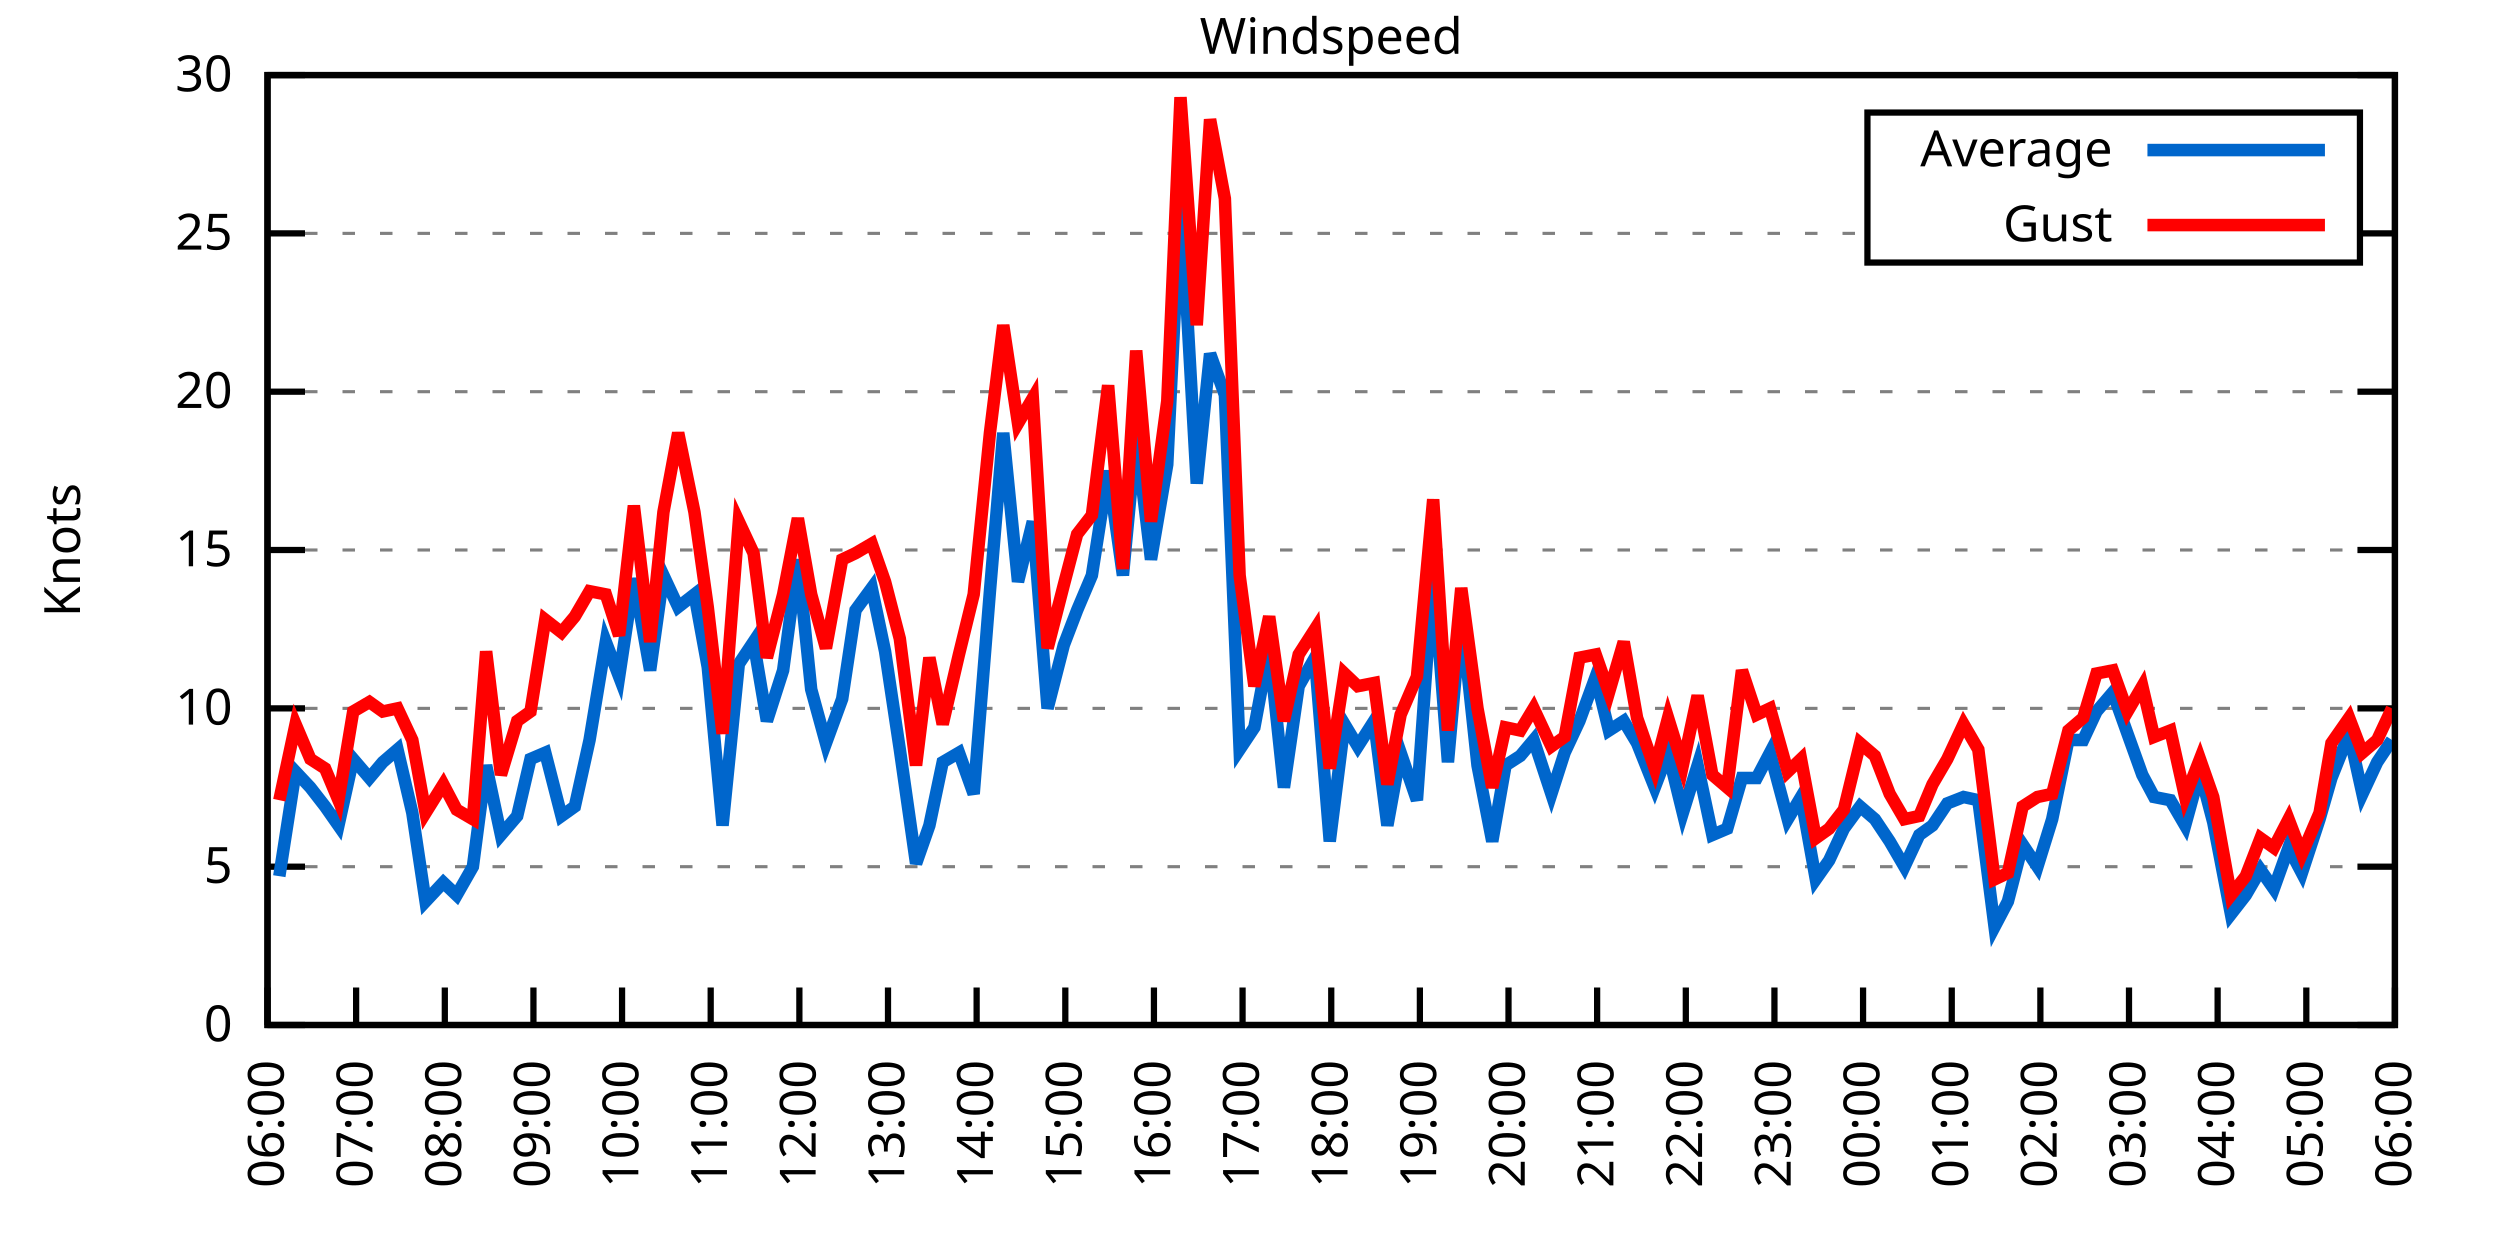
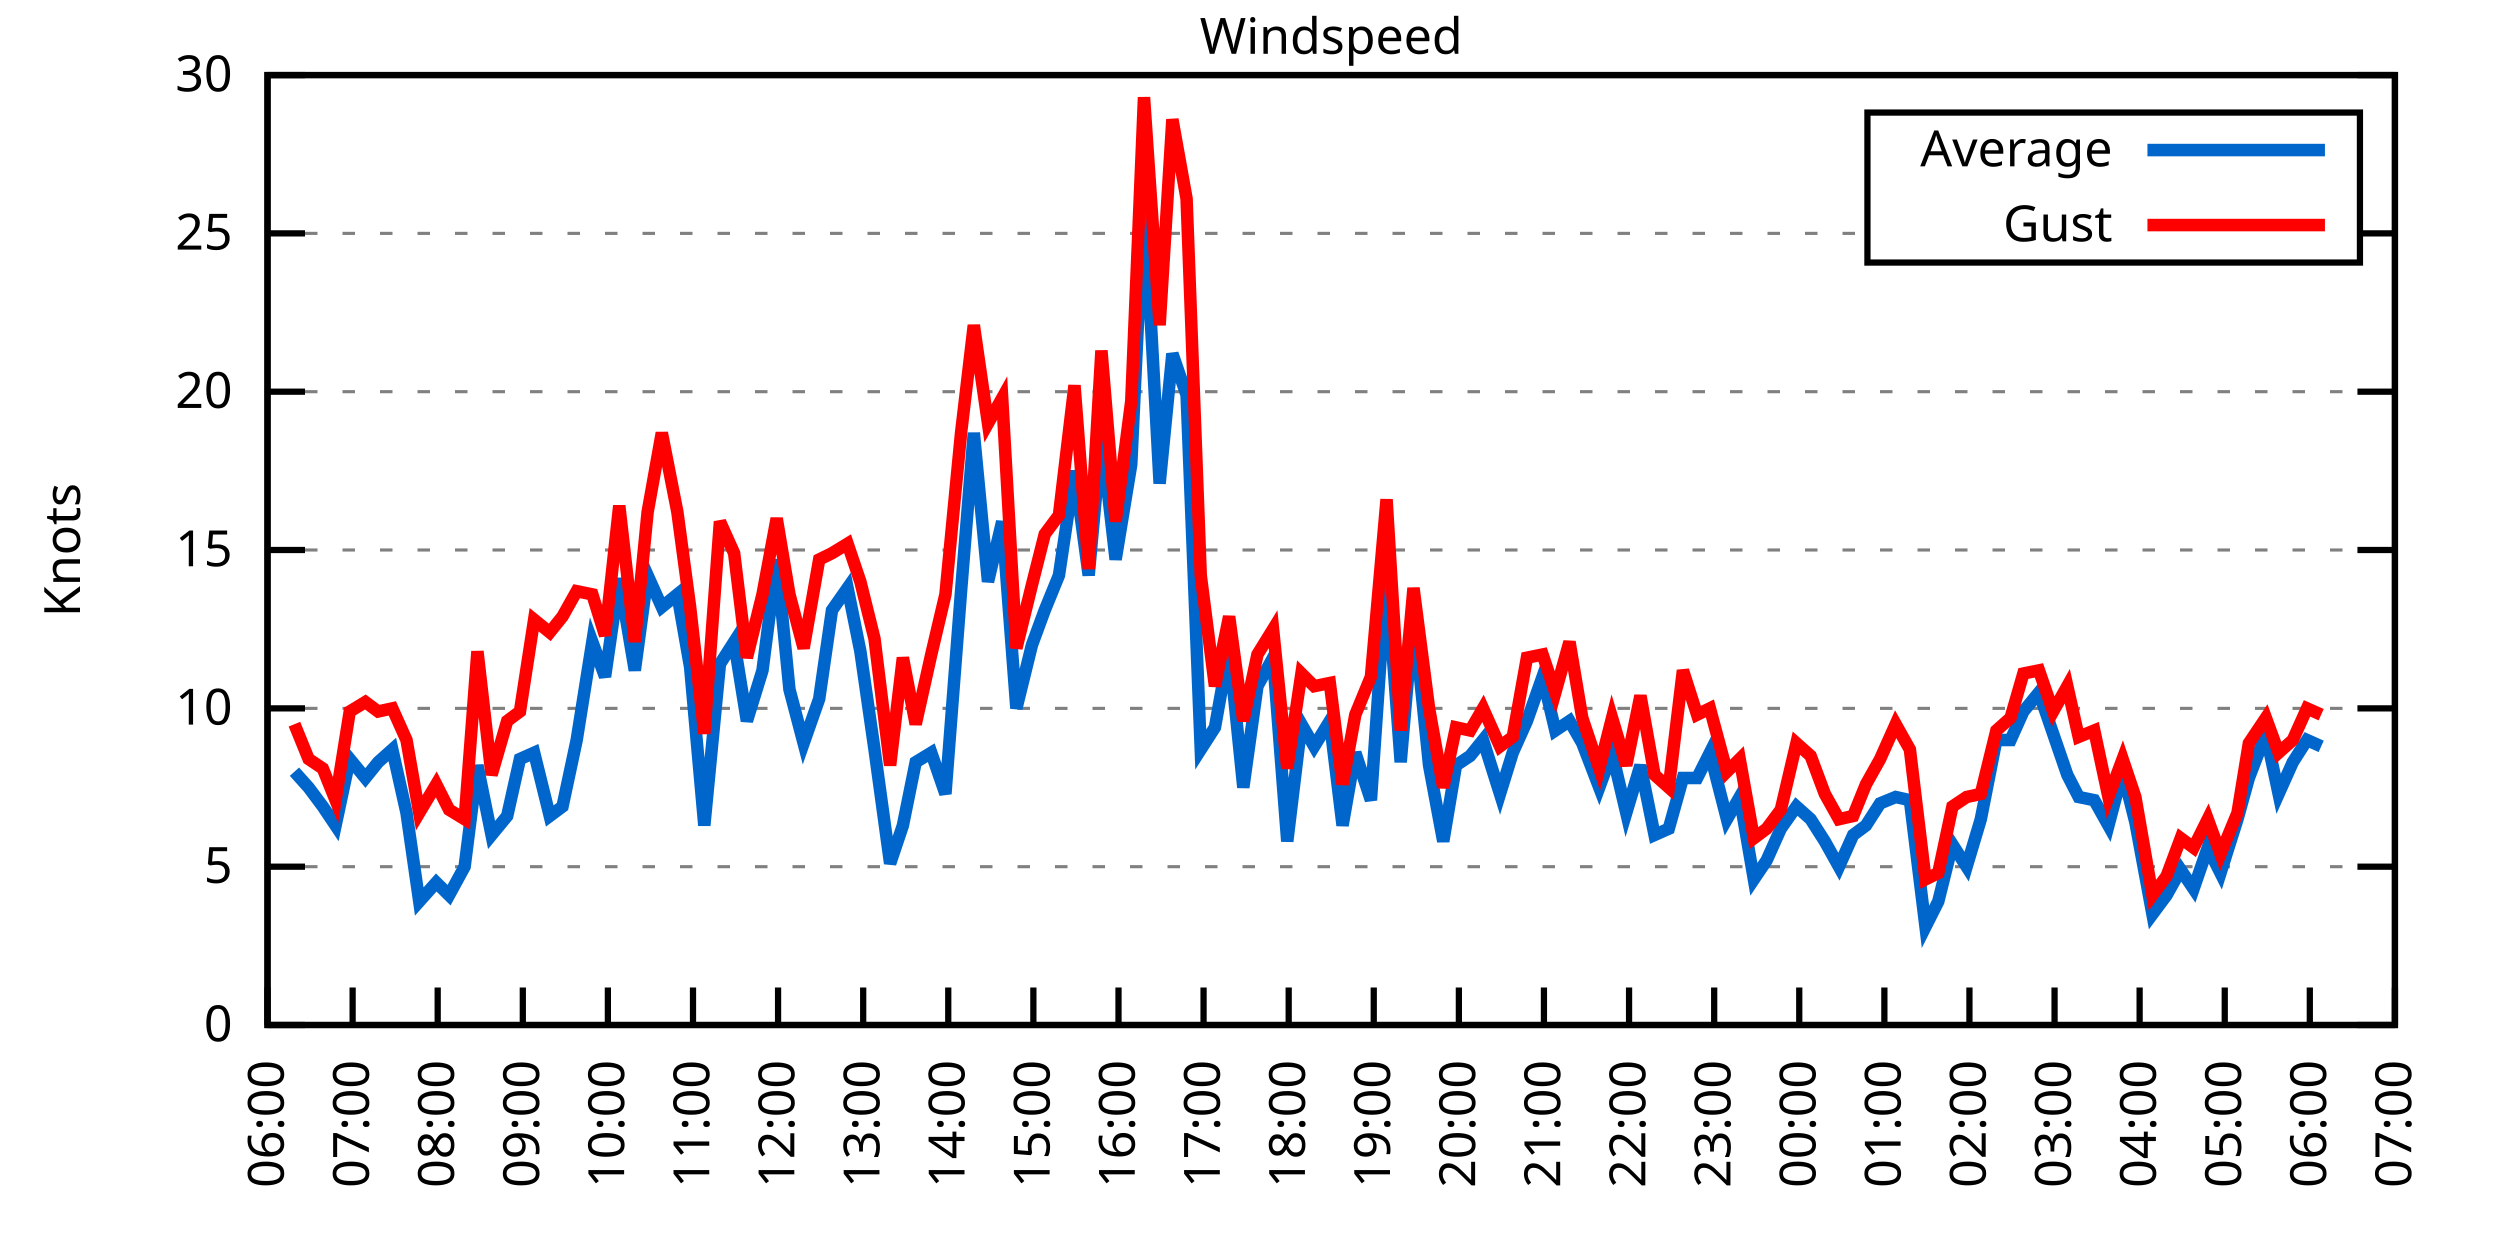
<svg xmlns="http://www.w3.org/2000/svg" xmlns:xlink="http://www.w3.org/1999/xlink" width="400" height="200" viewBox="0 0 400 200">
  <g id="gnuplot_canvas">
    <rect x="0" y="0" width="400" height="200" fill="none" />
    <defs>
      <circle id="gpDot" r="0.5" stroke-width="0.5" stroke="currentColor" />
      <path id="gpPt0" stroke-width="0.333" stroke="currentColor" d="M-1,0 h2 M0,-1 v2" />
      <path id="gpPt1" stroke-width="0.333" stroke="currentColor" d="M-1,-1 L1,1 M1,-1 L-1,1" />
      <path id="gpPt2" stroke-width="0.333" stroke="currentColor" d="M-1,0 L1,0 M0,-1 L0,1 M-1,-1 L1,1 M-1,1 L1,-1" />
      <rect id="gpPt3" stroke-width="0.333" stroke="currentColor" x="-1" y="-1" width="2" height="2" />
      <rect id="gpPt4" stroke-width="0.333" stroke="currentColor" fill="currentColor" x="-1" y="-1" width="2" height="2" />
      <circle id="gpPt5" stroke-width="0.333" stroke="currentColor" cx="0" cy="0" r="1" />
      <use xlink:href="#gpPt5" id="gpPt6" fill="currentColor" stroke="none" />
      <path id="gpPt7" stroke-width="0.333" stroke="currentColor" d="M0,-1.33 L-1.33,0.67 L1.33,0.67 z" />
      <use xlink:href="#gpPt7" id="gpPt8" fill="currentColor" stroke="none" />
      <use xlink:href="#gpPt7" id="gpPt9" stroke="currentColor" transform="rotate(180)" />
      <use xlink:href="#gpPt9" id="gpPt10" fill="currentColor" stroke="none" />
      <use xlink:href="#gpPt3" id="gpPt11" stroke="currentColor" transform="rotate(45)" />
      <use xlink:href="#gpPt11" id="gpPt12" fill="currentColor" stroke="none" />
      <path id="gpPt13" stroke-width="0.333" stroke="currentColor" d="M0,1.330 L1.265,0.411 L0.782,-1.067 L-0.782,-1.076 L-1.265,0.411 z" />
      <use xlink:href="#gpPt13" id="gpPt14" fill="currentColor" stroke="none" />
      <filter id="textbox" filterUnits="objectBoundingBox" x="0" y="0" height="1" width="1">
        <feFlood flood-color="white" flood-opacity="1" result="bgnd" />
        <feComposite in="SourceGraphic" in2="bgnd" operator="atop" />
      </filter>
      <filter id="greybox" filterUnits="objectBoundingBox" x="0" y="0" height="1" width="1">
        <feFlood flood-color="lightgrey" flood-opacity="1" result="grey" />
        <feComposite in="SourceGraphic" in2="grey" operator="atop" />
      </filter>
    </defs>
    <g fill="none" color="white" stroke="currentColor" stroke-width="1.00" stroke-linecap="butt" stroke-linejoin="miter">
</g>
    <g fill="none" color="black" stroke="currentColor" stroke-width="1.00" stroke-linecap="butt" stroke-linejoin="miter">
      <g stroke="none" shape-rendering="crispEdges">
        <polygon fill="rgb(255, 255, 255)" points="42.80,164.00 383.18,164.00 383.18,12.02 42.80,12.02 " />
      </g>
    </g>
    <g fill="none" color="black" stroke="currentColor" stroke-width="1.00" stroke-linecap="butt" stroke-linejoin="miter">
</g>
    <g fill="none" color="black" stroke="black" stroke-width="0.50" stroke-linecap="butt" stroke-linejoin="miter">
</g>
    <g fill="none" color="gray" stroke="currentColor" stroke-width="0.50" stroke-linecap="butt" stroke-linejoin="miter">
      <path stroke="gray" stroke-dasharray="2,4" class="gridline" d="M42.80,164.00 L383.19,164.00  " />
    </g>
    <g fill="none" color="gray" stroke="gray" stroke-width="1.00" stroke-linecap="butt" stroke-linejoin="miter">
</g>
    <g fill="none" color="black" stroke="currentColor" stroke-width="1.00" stroke-linecap="butt" stroke-linejoin="miter">
      <path stroke="black" d="M42.80,164.00 L48.80,164.00 M383.19,164.00 L377.19,164.00  " />
      <g transform="translate(37.20,166.60)" stroke="none" fill="black" font-family="Sans" font-size="8.00" text-anchor="end">
        <text>
          <tspan font-family="Sans"> 0</tspan>
        </text>
      </g>
    </g>
    <g fill="none" color="black" stroke="currentColor" stroke-width="1.00" stroke-linecap="butt" stroke-linejoin="miter">
</g>
    <g fill="none" color="black" stroke="black" stroke-width="0.50" stroke-linecap="butt" stroke-linejoin="miter">
</g>
    <g fill="none" color="gray" stroke="currentColor" stroke-width="0.50" stroke-linecap="butt" stroke-linejoin="miter">
      <path stroke="gray" stroke-dasharray="2,4" class="gridline" d="M42.80,138.67 L383.19,138.67  " />
    </g>
    <g fill="none" color="gray" stroke="gray" stroke-width="1.00" stroke-linecap="butt" stroke-linejoin="miter">
</g>
    <g fill="none" color="black" stroke="currentColor" stroke-width="1.00" stroke-linecap="butt" stroke-linejoin="miter">
      <path stroke="black" d="M42.80,138.67 L48.80,138.67 M383.19,138.67 L377.19,138.67  " />
      <g transform="translate(37.20,141.27)" stroke="none" fill="black" font-family="Sans" font-size="8.00" text-anchor="end">
        <text>
          <tspan font-family="Sans"> 5</tspan>
        </text>
      </g>
    </g>
    <g fill="none" color="black" stroke="currentColor" stroke-width="1.00" stroke-linecap="butt" stroke-linejoin="miter">
</g>
    <g fill="none" color="black" stroke="black" stroke-width="0.50" stroke-linecap="butt" stroke-linejoin="miter">
</g>
    <g fill="none" color="gray" stroke="currentColor" stroke-width="0.50" stroke-linecap="butt" stroke-linejoin="miter">
      <path stroke="gray" stroke-dasharray="2,4" class="gridline" d="M42.80,113.34 L383.19,113.34  " />
    </g>
    <g fill="none" color="gray" stroke="gray" stroke-width="1.00" stroke-linecap="butt" stroke-linejoin="miter">
</g>
    <g fill="none" color="black" stroke="currentColor" stroke-width="1.00" stroke-linecap="butt" stroke-linejoin="miter">
      <path stroke="black" d="M42.80,113.34 L48.80,113.34 M383.19,113.34 L377.19,113.34  " />
      <g transform="translate(37.20,115.94)" stroke="none" fill="black" font-family="Sans" font-size="8.00" text-anchor="end">
        <text>
          <tspan font-family="Sans"> 10</tspan>
        </text>
      </g>
    </g>
    <g fill="none" color="black" stroke="currentColor" stroke-width="1.00" stroke-linecap="butt" stroke-linejoin="miter">
</g>
    <g fill="none" color="black" stroke="black" stroke-width="0.50" stroke-linecap="butt" stroke-linejoin="miter">
</g>
    <g fill="none" color="gray" stroke="currentColor" stroke-width="0.50" stroke-linecap="butt" stroke-linejoin="miter">
      <path stroke="gray" stroke-dasharray="2,4" class="gridline" d="M42.80,88.00 L383.19,88.00  " />
    </g>
    <g fill="none" color="gray" stroke="gray" stroke-width="1.00" stroke-linecap="butt" stroke-linejoin="miter">
</g>
    <g fill="none" color="black" stroke="currentColor" stroke-width="1.00" stroke-linecap="butt" stroke-linejoin="miter">
      <path stroke="black" d="M42.80,88.00 L48.80,88.00 M383.19,88.00 L377.19,88.00  " />
      <g transform="translate(37.20,90.60)" stroke="none" fill="black" font-family="Sans" font-size="8.00" text-anchor="end">
        <text>
          <tspan font-family="Sans"> 15</tspan>
        </text>
      </g>
    </g>
    <g fill="none" color="black" stroke="currentColor" stroke-width="1.00" stroke-linecap="butt" stroke-linejoin="miter">
</g>
    <g fill="none" color="black" stroke="black" stroke-width="0.50" stroke-linecap="butt" stroke-linejoin="miter">
</g>
    <g fill="none" color="gray" stroke="currentColor" stroke-width="0.50" stroke-linecap="butt" stroke-linejoin="miter">
      <path stroke="gray" stroke-dasharray="2,4" class="gridline" d="M42.80,62.67 L383.19,62.67  " />
    </g>
    <g fill="none" color="gray" stroke="gray" stroke-width="1.00" stroke-linecap="butt" stroke-linejoin="miter">
</g>
    <g fill="none" color="black" stroke="currentColor" stroke-width="1.00" stroke-linecap="butt" stroke-linejoin="miter">
      <path stroke="black" d="M42.80,62.67 L48.80,62.67 M383.19,62.67 L377.19,62.67  " />
      <g transform="translate(37.20,65.27)" stroke="none" fill="black" font-family="Sans" font-size="8.00" text-anchor="end">
        <text>
          <tspan font-family="Sans"> 20</tspan>
        </text>
      </g>
    </g>
    <g fill="none" color="black" stroke="currentColor" stroke-width="1.00" stroke-linecap="butt" stroke-linejoin="miter">
</g>
    <g fill="none" color="black" stroke="black" stroke-width="0.50" stroke-linecap="butt" stroke-linejoin="miter">
</g>
    <g fill="none" color="gray" stroke="currentColor" stroke-width="0.50" stroke-linecap="butt" stroke-linejoin="miter">
      <path stroke="gray" stroke-dasharray="2,4" class="gridline" d="M42.80,37.34 L298.79,37.34 M377.59,37.34 L383.19,37.34  " />
    </g>
    <g fill="none" color="gray" stroke="gray" stroke-width="1.00" stroke-linecap="butt" stroke-linejoin="miter">
</g>
    <g fill="none" color="black" stroke="currentColor" stroke-width="1.00" stroke-linecap="butt" stroke-linejoin="miter">
      <path stroke="black" d="M42.80,37.34 L48.80,37.34 M383.19,37.34 L377.19,37.34  " />
      <g transform="translate(37.20,39.94)" stroke="none" fill="black" font-family="Sans" font-size="8.00" text-anchor="end">
        <text>
          <tspan font-family="Sans"> 25</tspan>
        </text>
      </g>
    </g>
    <g fill="none" color="black" stroke="currentColor" stroke-width="1.00" stroke-linecap="butt" stroke-linejoin="miter">
</g>
    <g fill="none" color="black" stroke="black" stroke-width="0.50" stroke-linecap="butt" stroke-linejoin="miter">
</g>
    <g fill="none" color="gray" stroke="currentColor" stroke-width="0.50" stroke-linecap="butt" stroke-linejoin="miter">
      <path stroke="gray" stroke-dasharray="2,4" class="gridline" d="M42.80,12.01 L383.19,12.01  " />
    </g>
    <g fill="none" color="gray" stroke="gray" stroke-width="1.00" stroke-linecap="butt" stroke-linejoin="miter">
</g>
    <g fill="none" color="black" stroke="currentColor" stroke-width="1.00" stroke-linecap="butt" stroke-linejoin="miter">
      <path stroke="black" d="M42.80,12.01 L48.80,12.01 M383.19,12.01 L377.19,12.01  " />
      <g transform="translate(37.20,14.61)" stroke="none" fill="black" font-family="Sans" font-size="8.00" text-anchor="end">
        <text>
          <tspan font-family="Sans"> 30</tspan>
        </text>
      </g>
    </g>
    <g fill="none" color="black" stroke="currentColor" stroke-width="1.00" stroke-linecap="butt" stroke-linejoin="miter">
      <path stroke="black" d="M42.80,164.00 L42.80,158.00  " />
      <g transform="translate(45.40,169.60) rotate(270.00)" stroke="none" fill="black" font-family="Sans" font-size="8.00" text-anchor="end">
        <text>
          <tspan font-family="Sans">06:00</tspan>
        </text>
      </g>
    </g>
    <g fill="none" color="black" stroke="currentColor" stroke-width="1.00" stroke-linecap="butt" stroke-linejoin="miter">
-       <path stroke="black" d="M56.98,164.00 L56.98,158.00  " />
-       <g transform="translate(59.58,169.60) rotate(270.00)" stroke="none" fill="black" font-family="Sans" font-size="8.00" text-anchor="end">
+       <path stroke="black" d="M56.42,164.00 L56.42,158.00  " />
+       <g transform="translate(59.02,169.60) rotate(270.00)" stroke="none" fill="black" font-family="Sans" font-size="8.00" text-anchor="end">
        <text>
          <tspan font-family="Sans">07:00</tspan>
        </text>
      </g>
    </g>
    <g fill="none" color="black" stroke="currentColor" stroke-width="1.00" stroke-linecap="butt" stroke-linejoin="miter">
-       <path stroke="black" d="M71.17,164.00 L71.17,158.00  " />
-       <g transform="translate(73.77,169.60) rotate(270.00)" stroke="none" fill="black" font-family="Sans" font-size="8.00" text-anchor="end">
+       <path stroke="black" d="M70.03,164.00 L70.03,158.00  " />
+       <g transform="translate(72.63,169.60) rotate(270.00)" stroke="none" fill="black" font-family="Sans" font-size="8.00" text-anchor="end">
        <text>
          <tspan font-family="Sans">08:00</tspan>
        </text>
      </g>
    </g>
    <g fill="none" color="black" stroke="currentColor" stroke-width="1.00" stroke-linecap="butt" stroke-linejoin="miter">
-       <path stroke="black" d="M85.35,164.00 L85.35,158.00  " />
-       <g transform="translate(87.95,169.60) rotate(270.00)" stroke="none" fill="black" font-family="Sans" font-size="8.00" text-anchor="end">
+       <path stroke="black" d="M83.65,164.00 L83.65,158.00  " />
+       <g transform="translate(86.25,169.60) rotate(270.00)" stroke="none" fill="black" font-family="Sans" font-size="8.00" text-anchor="end">
        <text>
          <tspan font-family="Sans">09:00</tspan>
        </text>
      </g>
    </g>
    <g fill="none" color="black" stroke="currentColor" stroke-width="1.00" stroke-linecap="butt" stroke-linejoin="miter">
-       <path stroke="black" d="M99.53,164.00 L99.53,158.00  " />
-       <g transform="translate(102.13,169.60) rotate(270.00)" stroke="none" fill="black" font-family="Sans" font-size="8.00" text-anchor="end">
+       <path stroke="black" d="M97.26,164.00 L97.26,158.00  " />
+       <g transform="translate(99.86,169.60) rotate(270.00)" stroke="none" fill="black" font-family="Sans" font-size="8.00" text-anchor="end">
        <text>
          <tspan font-family="Sans">10:00</tspan>
        </text>
      </g>
    </g>
    <g fill="none" color="black" stroke="currentColor" stroke-width="1.00" stroke-linecap="butt" stroke-linejoin="miter">
-       <path stroke="black" d="M113.71,164.00 L113.71,158.00  " />
-       <g transform="translate(116.31,169.60) rotate(270.00)" stroke="none" fill="black" font-family="Sans" font-size="8.00" text-anchor="end">
+       <path stroke="black" d="M110.88,164.00 L110.88,158.00  " />
+       <g transform="translate(113.48,169.60) rotate(270.00)" stroke="none" fill="black" font-family="Sans" font-size="8.00" text-anchor="end">
        <text>
          <tspan font-family="Sans">11:00</tspan>
        </text>
      </g>
    </g>
    <g fill="none" color="black" stroke="currentColor" stroke-width="1.00" stroke-linecap="butt" stroke-linejoin="miter">
-       <path stroke="black" d="M127.90,164.00 L127.90,158.00  " />
-       <g transform="translate(130.50,169.60) rotate(270.00)" stroke="none" fill="black" font-family="Sans" font-size="8.00" text-anchor="end">
+       <path stroke="black" d="M124.49,164.00 L124.49,158.00  " />
+       <g transform="translate(127.09,169.60) rotate(270.00)" stroke="none" fill="black" font-family="Sans" font-size="8.00" text-anchor="end">
        <text>
          <tspan font-family="Sans">12:00</tspan>
        </text>
      </g>
    </g>
    <g fill="none" color="black" stroke="currentColor" stroke-width="1.00" stroke-linecap="butt" stroke-linejoin="miter">
-       <path stroke="black" d="M142.08,164.00 L142.08,158.00  " />
-       <g transform="translate(144.68,169.60) rotate(270.00)" stroke="none" fill="black" font-family="Sans" font-size="8.00" text-anchor="end">
+       <path stroke="black" d="M138.11,164.00 L138.11,158.00  " />
+       <g transform="translate(140.71,169.60) rotate(270.00)" stroke="none" fill="black" font-family="Sans" font-size="8.00" text-anchor="end">
        <text>
          <tspan font-family="Sans">13:00</tspan>
        </text>
      </g>
    </g>
    <g fill="none" color="black" stroke="currentColor" stroke-width="1.00" stroke-linecap="butt" stroke-linejoin="miter">
-       <path stroke="black" d="M156.26,164.00 L156.26,158.00  " />
-       <g transform="translate(158.86,169.60) rotate(270.00)" stroke="none" fill="black" font-family="Sans" font-size="8.00" text-anchor="end">
+       <path stroke="black" d="M151.72,164.00 L151.72,158.00  " />
+       <g transform="translate(154.32,169.60) rotate(270.00)" stroke="none" fill="black" font-family="Sans" font-size="8.00" text-anchor="end">
        <text>
          <tspan font-family="Sans">14:00</tspan>
        </text>
      </g>
    </g>
    <g fill="none" color="black" stroke="currentColor" stroke-width="1.00" stroke-linecap="butt" stroke-linejoin="miter">
-       <path stroke="black" d="M170.45,164.00 L170.45,158.00  " />
-       <g transform="translate(173.05,169.60) rotate(270.00)" stroke="none" fill="black" font-family="Sans" font-size="8.00" text-anchor="end">
+       <path stroke="black" d="M165.34,164.00 L165.34,158.00  " />
+       <g transform="translate(167.94,169.60) rotate(270.00)" stroke="none" fill="black" font-family="Sans" font-size="8.00" text-anchor="end">
        <text>
          <tspan font-family="Sans">15:00</tspan>
        </text>
      </g>
    </g>
    <g fill="none" color="black" stroke="currentColor" stroke-width="1.00" stroke-linecap="butt" stroke-linejoin="miter">
-       <path stroke="black" d="M184.63,164.00 L184.63,158.00  " />
-       <g transform="translate(187.23,169.60) rotate(270.00)" stroke="none" fill="black" font-family="Sans" font-size="8.00" text-anchor="end">
+       <path stroke="black" d="M178.96,164.00 L178.96,158.00  " />
+       <g transform="translate(181.56,169.60) rotate(270.00)" stroke="none" fill="black" font-family="Sans" font-size="8.00" text-anchor="end">
        <text>
          <tspan font-family="Sans">16:00</tspan>
        </text>
      </g>
    </g>
    <g fill="none" color="black" stroke="currentColor" stroke-width="1.00" stroke-linecap="butt" stroke-linejoin="miter">
-       <path stroke="black" d="M198.81,164.00 L198.81,158.00  " />
-       <g transform="translate(201.41,169.60) rotate(270.00)" stroke="none" fill="black" font-family="Sans" font-size="8.00" text-anchor="end">
+       <path stroke="black" d="M192.57,164.00 L192.57,158.00  " />
+       <g transform="translate(195.17,169.60) rotate(270.00)" stroke="none" fill="black" font-family="Sans" font-size="8.00" text-anchor="end">
        <text>
          <tspan font-family="Sans">17:00</tspan>
        </text>
      </g>
    </g>
    <g fill="none" color="black" stroke="currentColor" stroke-width="1.00" stroke-linecap="butt" stroke-linejoin="miter">
-       <path stroke="black" d="M213.00,164.00 L213.00,158.00  " />
-       <g transform="translate(215.60,169.60) rotate(270.00)" stroke="none" fill="black" font-family="Sans" font-size="8.00" text-anchor="end">
+       <path stroke="black" d="M206.19,164.00 L206.19,158.00  " />
+       <g transform="translate(208.79,169.60) rotate(270.00)" stroke="none" fill="black" font-family="Sans" font-size="8.00" text-anchor="end">
        <text>
          <tspan font-family="Sans">18:00</tspan>
        </text>
      </g>
    </g>
    <g fill="none" color="black" stroke="currentColor" stroke-width="1.00" stroke-linecap="butt" stroke-linejoin="miter">
-       <path stroke="black" d="M227.18,164.00 L227.18,158.00  " />
-       <g transform="translate(229.78,169.60) rotate(270.00)" stroke="none" fill="black" font-family="Sans" font-size="8.00" text-anchor="end">
+       <path stroke="black" d="M219.80,164.00 L219.80,158.00  " />
+       <g transform="translate(222.40,169.60) rotate(270.00)" stroke="none" fill="black" font-family="Sans" font-size="8.00" text-anchor="end">
        <text>
          <tspan font-family="Sans">19:00</tspan>
        </text>
      </g>
    </g>
    <g fill="none" color="black" stroke="currentColor" stroke-width="1.00" stroke-linecap="butt" stroke-linejoin="miter">
-       <path stroke="black" d="M241.36,164.00 L241.36,158.00  " />
-       <g transform="translate(243.96,169.60) rotate(270.00)" stroke="none" fill="black" font-family="Sans" font-size="8.00" text-anchor="end">
+       <path stroke="black" d="M233.42,164.00 L233.42,158.00  " />
+       <g transform="translate(236.02,169.60) rotate(270.00)" stroke="none" fill="black" font-family="Sans" font-size="8.00" text-anchor="end">
        <text>
          <tspan font-family="Sans">20:00</tspan>
        </text>
      </g>
    </g>
    <g fill="none" color="black" stroke="currentColor" stroke-width="1.00" stroke-linecap="butt" stroke-linejoin="miter">
-       <path stroke="black" d="M255.54,164.00 L255.54,158.00  " />
-       <g transform="translate(258.14,169.60) rotate(270.00)" stroke="none" fill="black" font-family="Sans" font-size="8.00" text-anchor="end">
+       <path stroke="black" d="M247.03,164.00 L247.03,158.00  " />
+       <g transform="translate(249.63,169.60) rotate(270.00)" stroke="none" fill="black" font-family="Sans" font-size="8.00" text-anchor="end">
        <text>
          <tspan font-family="Sans">21:00</tspan>
        </text>
      </g>
    </g>
    <g fill="none" color="black" stroke="currentColor" stroke-width="1.00" stroke-linecap="butt" stroke-linejoin="miter">
-       <path stroke="black" d="M269.73,164.00 L269.73,158.00  " />
-       <g transform="translate(272.33,169.60) rotate(270.00)" stroke="none" fill="black" font-family="Sans" font-size="8.00" text-anchor="end">
+       <path stroke="black" d="M260.65,164.00 L260.65,158.00  " />
+       <g transform="translate(263.25,169.60) rotate(270.00)" stroke="none" fill="black" font-family="Sans" font-size="8.00" text-anchor="end">
        <text>
          <tspan font-family="Sans">22:00</tspan>
        </text>
      </g>
    </g>
    <g fill="none" color="black" stroke="currentColor" stroke-width="1.00" stroke-linecap="butt" stroke-linejoin="miter">
-       <path stroke="black" d="M283.91,164.00 L283.91,158.00  " />
-       <g transform="translate(286.51,169.60) rotate(270.00)" stroke="none" fill="black" font-family="Sans" font-size="8.00" text-anchor="end">
+       <path stroke="black" d="M274.27,164.00 L274.27,158.00  " />
+       <g transform="translate(276.87,169.60) rotate(270.00)" stroke="none" fill="black" font-family="Sans" font-size="8.00" text-anchor="end">
        <text>
          <tspan font-family="Sans">23:00</tspan>
        </text>
      </g>
    </g>
    <g fill="none" color="black" stroke="currentColor" stroke-width="1.00" stroke-linecap="butt" stroke-linejoin="miter">
-       <path stroke="black" d="M298.09,164.00 L298.09,158.00  " />
-       <g transform="translate(300.69,169.60) rotate(270.00)" stroke="none" fill="black" font-family="Sans" font-size="8.00" text-anchor="end">
+       <path stroke="black" d="M287.88,164.00 L287.88,158.00  " />
+       <g transform="translate(290.48,169.60) rotate(270.00)" stroke="none" fill="black" font-family="Sans" font-size="8.00" text-anchor="end">
        <text>
          <tspan font-family="Sans">00:00</tspan>
        </text>
      </g>
    </g>
    <g fill="none" color="black" stroke="currentColor" stroke-width="1.00" stroke-linecap="butt" stroke-linejoin="miter">
-       <path stroke="black" d="M312.28,164.00 L312.28,158.00  " />
-       <g transform="translate(314.88,169.60) rotate(270.00)" stroke="none" fill="black" font-family="Sans" font-size="8.00" text-anchor="end">
+       <path stroke="black" d="M301.50,164.00 L301.50,158.00  " />
+       <g transform="translate(304.10,169.60) rotate(270.00)" stroke="none" fill="black" font-family="Sans" font-size="8.00" text-anchor="end">
        <text>
          <tspan font-family="Sans">01:00</tspan>
        </text>
      </g>
    </g>
    <g fill="none" color="black" stroke="currentColor" stroke-width="1.00" stroke-linecap="butt" stroke-linejoin="miter">
-       <path stroke="black" d="M326.46,164.00 L326.46,158.00  " />
-       <g transform="translate(329.06,169.60) rotate(270.00)" stroke="none" fill="black" font-family="Sans" font-size="8.00" text-anchor="end">
+       <path stroke="black" d="M315.11,164.00 L315.11,158.00  " />
+       <g transform="translate(317.71,169.60) rotate(270.00)" stroke="none" fill="black" font-family="Sans" font-size="8.00" text-anchor="end">
        <text>
          <tspan font-family="Sans">02:00</tspan>
        </text>
      </g>
    </g>
    <g fill="none" color="black" stroke="currentColor" stroke-width="1.00" stroke-linecap="butt" stroke-linejoin="miter">
-       <path stroke="black" d="M340.64,164.00 L340.64,158.00  " />
-       <g transform="translate(343.24,169.60) rotate(270.00)" stroke="none" fill="black" font-family="Sans" font-size="8.00" text-anchor="end">
+       <path stroke="black" d="M328.73,164.00 L328.73,158.00  " />
+       <g transform="translate(331.33,169.60) rotate(270.00)" stroke="none" fill="black" font-family="Sans" font-size="8.00" text-anchor="end">
        <text>
          <tspan font-family="Sans">03:00</tspan>
        </text>
      </g>
    </g>
    <g fill="none" color="black" stroke="currentColor" stroke-width="1.00" stroke-linecap="butt" stroke-linejoin="miter">
-       <path stroke="black" d="M354.82,164.00 L354.82,158.00  " />
-       <g transform="translate(357.42,169.60) rotate(270.00)" stroke="none" fill="black" font-family="Sans" font-size="8.00" text-anchor="end">
+       <path stroke="black" d="M342.34,164.00 L342.34,158.00  " />
+       <g transform="translate(344.94,169.60) rotate(270.00)" stroke="none" fill="black" font-family="Sans" font-size="8.00" text-anchor="end">
        <text>
          <tspan font-family="Sans">04:00</tspan>
        </text>
      </g>
    </g>
    <g fill="none" color="black" stroke="currentColor" stroke-width="1.00" stroke-linecap="butt" stroke-linejoin="miter">
-       <path stroke="black" d="M369.01,164.00 L369.01,158.00  " />
-       <g transform="translate(371.61,169.60) rotate(270.00)" stroke="none" fill="black" font-family="Sans" font-size="8.00" text-anchor="end">
+       <path stroke="black" d="M355.96,164.00 L355.96,158.00  " />
+       <g transform="translate(358.56,169.60) rotate(270.00)" stroke="none" fill="black" font-family="Sans" font-size="8.00" text-anchor="end">
        <text>
          <tspan font-family="Sans">05:00</tspan>
+         </text>
+       </g>
+     </g>
+     <g fill="none" color="black" stroke="currentColor" stroke-width="1.00" stroke-linecap="butt" stroke-linejoin="miter">
+       <path stroke="black" d="M369.57,164.00 L369.57,158.00  " />
+       <g transform="translate(372.17,169.60) rotate(270.00)" stroke="none" fill="black" font-family="Sans" font-size="8.00" text-anchor="end">
+         <text>
+           <tspan font-family="Sans">06:00</tspan>
        </text>
      </g>
    </g>
    <g fill="none" color="black" stroke="currentColor" stroke-width="1.00" stroke-linecap="butt" stroke-linejoin="miter">
      <path stroke="black" d="M383.19,164.00 L383.19,158.00  " />
      <g transform="translate(385.79,169.60) rotate(270.00)" stroke="none" fill="black" font-family="Sans" font-size="8.00" text-anchor="end">
        <text>
-           <tspan font-family="Sans">06:00</tspan>
+           <tspan font-family="Sans">07:00</tspan>
        </text>
      </g>
    </g>
    <g fill="none" color="black" stroke="currentColor" stroke-width="1.00" stroke-linecap="butt" stroke-linejoin="miter">
</g>
    <g fill="none" color="black" stroke="currentColor" stroke-width="1.00" stroke-linecap="butt" stroke-linejoin="miter">
      <path stroke="black" d="M42.80,12.01 L42.80,164.00 L383.19,164.00 L383.19,12.01 L42.80,12.01 Z  " />
    </g>
    <g fill="none" color="black" stroke="currentColor" stroke-width="1.00" stroke-linecap="butt" stroke-linejoin="miter">
</g>
    <g fill="none" color="black" stroke="currentColor" stroke-width="1.00" stroke-linecap="butt" stroke-linejoin="miter">
      <path stroke="black" d="M298.79,42.01 L298.79,18.01 L377.59,18.01 L377.59,42.01 L298.79,42.01 Z  " />
    </g>
    <g id="Windspeed_plot_1">
      <g fill="none" color="white" stroke="black" stroke-width="2.00" stroke-linecap="butt" stroke-linejoin="miter">
</g>
      <g fill="none" color="black" stroke="currentColor" stroke-width="2.00" stroke-linecap="butt" stroke-linejoin="miter">
        <g transform="translate(337.99,26.61)" stroke="none" fill="black" font-family="Sans" font-size="8.00" text-anchor="end">
          <text>
            <tspan font-family="Sans">Average</tspan>
          </text>
        </g>
      </g>
      <g fill="none" color="black" stroke="currentColor" stroke-width="2.00" stroke-linecap="butt" stroke-linejoin="miter">
-         <path stroke="rgb(  0, 102, 204)" d="M343.59,24.01 L371.99,24.01 M44.69,140.19 L47.29,123.47 L49.66,126.00 L52.02,129.04 L54.15,132.08 L56.51,121.44   L59.11,124.48 L61.24,121.95 L63.60,119.92 L65.97,130.06 L68.09,144.24 L70.93,141.20 L73.06,143.23 L75.66,138.67   L77.78,122.46 L80.15,133.60 L82.75,130.56 L84.88,121.44 L87.24,120.43 L89.84,130.56 L91.97,129.04 L94.33,118.40   L96.93,102.70 L99.06,108.27 L101.42,92.56 L104.02,107.26 L106.15,92.06 L108.51,97.12 L111.11,95.10 L113.24,106.75   L115.61,132.08 L118.21,106.24 L120.57,102.70 L122.70,115.36 L125.30,107.26 L127.66,89.52 L129.79,110.30 L132.15,118.91   L134.75,111.82 L136.88,97.63 L139.48,94.08 L141.61,104.22 L143.97,119.92 L146.57,138.16 L148.70,132.08 L150.83,121.95   L153.43,120.43 L155.79,127.02 L158.39,94.59 L160.52,69.26 L162.88,93.07 L165.25,83.45 L167.61,113.34 L170.21,103.20   L172.34,97.63 L174.70,92.06 L177.30,75.34 L179.67,92.06 L181.79,69.77 L184.16,89.52 L186.76,74.33 L188.88,31.26   L191.48,77.37 L193.61,56.59 L195.98,63.18 L198.34,119.92 L200.70,116.38 L203.07,103.71 L205.43,126.00 L207.79,109.79   L210.39,105.23 L212.76,134.62 L215.12,115.87 L217.25,119.42 L219.85,115.36 L221.98,132.08 L224.10,120.43 L226.71,128.03   L229.31,91.55 L231.67,121.95 L233.80,98.14 L236.40,122.46 L238.76,134.62 L240.89,122.46 L243.25,120.94 L245.38,118.40   L248.22,127.02 L250.34,120.43 L252.71,115.36 L255.31,108.27 L257.43,116.88 L259.80,115.36 L261.93,118.91 L264.76,126.00   L266.89,120.43 L269.25,130.06 L271.62,122.46 L273.98,133.60 L276.35,132.59 L278.71,124.48 L281.07,124.48 L283.20,120.43   L286.04,131.07 L288.16,127.52 L290.53,140.69 L292.66,137.66 L295.02,132.59 L297.62,129.04 L299.98,131.07 L302.35,134.62   L304.71,138.67 L307.08,133.60 L309.20,132.08 L311.57,128.54 L314.17,127.52 L316.53,128.03 L319.13,148.29 L321.26,144.24   L323.62,135.12 L325.99,138.67 L328.35,131.07 L330.95,118.40 L333.31,118.40 L335.44,113.84 L338.04,110.80 L340.40,117.39   L342.77,123.98 L344.66,127.52 L347.26,128.03 L349.62,132.08 L351.99,123.47 L354.12,131.58 L356.95,146.27 L359.32,143.23   L361.68,139.17 L363.81,142.21 L366.17,135.63 L368.30,139.68 L371.13,131.07 L373.03,124.48 L375.86,117.39 L377.99,127.02   L380.35,121.95 L382.72,118.40  " />
+         <path stroke="rgb(  0, 102, 204)" d="M343.59,24.01 L371.99,24.01 M47.11,123.47 L49.38,126.00 L51.65,129.04 L53.69,132.08 L55.96,121.44 L58.46,124.48   L60.50,121.95 L62.77,119.92 L65.04,130.06 L67.08,144.24 L69.80,141.20 L71.85,143.23 L74.34,138.67 L76.39,122.46   L78.65,133.60 L81.15,130.56 L83.19,121.44 L85.46,120.43 L87.96,130.56 L90.00,129.04 L92.27,118.40 L94.77,102.70   L96.81,108.27 L99.08,92.56 L101.57,107.26 L103.62,92.06 L105.89,97.12 L108.38,95.10 L110.42,106.75 L112.69,132.08   L115.19,106.24 L117.46,102.70 L119.50,115.36 L122.00,107.26 L124.27,89.52 L126.31,110.30 L128.58,118.91 L131.07,111.82   L133.12,97.63 L135.61,94.08 L137.66,104.22 L139.92,119.92 L142.42,138.16 L144.46,132.08 L146.51,121.95 L149.00,120.43   L151.27,127.02 L153.77,94.59 L155.81,69.26 L158.08,93.07 L160.35,83.45 L162.62,113.34 L165.11,103.20 L167.16,97.63   L169.43,92.06 L171.92,75.34 L174.19,92.06 L176.23,69.77 L178.50,89.52 L181.00,74.33 L183.04,31.26 L185.54,77.37   L187.58,56.59 L189.85,63.18 L192.12,119.92 L194.39,116.38 L196.66,103.71 L198.93,126.00 L201.19,109.79 L203.69,105.23   L205.96,134.62 L208.23,115.87 L210.27,119.42 L212.77,115.36 L214.81,132.08 L216.85,120.43 L219.35,128.03 L221.85,91.55   L224.11,121.95 L226.16,98.14 L228.65,122.46 L230.92,134.62 L232.96,122.46 L235.23,120.94 L237.28,118.40 L240.00,127.02   L242.04,120.43 L244.31,115.36 L246.81,108.27 L248.85,116.88 L251.12,115.36 L253.16,118.91 L255.88,126.00 L257.93,120.43   L260.20,130.06 L262.47,122.46 L264.73,133.60 L267.00,132.59 L269.27,124.48 L271.54,124.48 L273.58,120.43 L276.31,131.07   L278.35,127.52 L280.62,140.69 L282.66,137.66 L284.93,132.59 L287.43,129.04 L289.70,131.07 L291.97,134.62 L294.23,138.67   L296.50,133.60 L298.55,132.08 L300.82,128.54 L303.31,127.52 L305.58,128.03 L308.08,148.29 L310.12,144.24 L312.39,135.12   L314.66,138.67 L316.93,131.07 L319.42,118.40 L321.69,118.40 L323.74,113.84 L326.23,110.80 L328.50,117.39 L330.77,123.98   L332.59,127.52 L335.08,128.03 L337.35,132.08 L339.62,123.47 L341.66,131.58 L344.39,146.27 L346.65,143.23 L348.92,139.17   L350.97,142.21 L353.24,135.63 L355.28,139.68 L358.00,131.07 L359.82,124.48 L362.54,117.39 L364.58,127.02 L366.85,121.95   L369.12,118.40 L371.39,119.42  " />
      </g>
    </g>
    <g id="Windspeed_plot_2">
      <g fill="none" color="black" stroke="currentColor" stroke-width="2.00" stroke-linecap="butt" stroke-linejoin="miter">
        <g transform="translate(337.99,38.61)" stroke="none" fill="black" font-family="Sans" font-size="8.00" text-anchor="end">
          <text>
            <tspan font-family="Sans">Gust</tspan>
          </text>
        </g>
      </g>
      <g fill="none" color="black" stroke="currentColor" stroke-width="2.00" stroke-linecap="butt" stroke-linejoin="miter">
-         <path stroke="rgb(255,   0,   0)" d="M343.59,36.01 L371.99,36.01 M44.69,128.03 L47.29,115.87 L49.66,121.44 L52.02,122.96 L54.15,128.03 L56.51,113.84   L59.11,112.32 L61.24,113.84 L63.60,113.34 L65.97,118.40 L68.09,130.06 L70.93,125.50 L73.06,129.55 L75.66,131.07   L77.78,104.22 L80.15,123.98 L82.75,115.36 L84.88,113.84 L87.24,99.15 L89.84,101.18 L91.97,98.64 L94.33,94.59   L96.93,95.10 L99.06,101.68 L101.42,80.91 L104.02,102.70 L106.15,81.93 L108.51,69.26 L111.11,81.93 L113.24,97.12   L115.61,117.39 L118.21,83.45 L120.57,88.51 L122.70,105.23 L125.30,95.10 L127.66,82.94 L129.79,95.10 L132.15,103.71   L134.75,89.52 L136.88,88.51 L139.48,86.99 L141.61,93.07 L143.97,102.19 L146.57,122.46 L148.70,105.23 L150.83,115.87   L153.43,104.72 L155.79,95.10 L158.39,69.26 L160.52,52.03 L162.88,67.74 L165.25,63.69 L167.61,103.71 L170.21,93.58   L172.34,85.47 L174.70,82.43 L177.30,61.66 L179.67,91.04 L181.79,56.09 L184.16,83.45 L186.76,64.19 L188.88,15.56   L191.48,52.03 L193.61,19.10 L195.98,31.77 L198.34,92.06 L200.70,109.79 L203.07,98.64 L205.43,115.36 L207.79,104.72   L210.39,100.67 L212.76,122.96 L215.12,107.76 L217.25,109.79 L219.85,109.28 L221.98,125.50 L224.10,114.35 L226.71,108.27   L229.31,79.90 L231.67,116.88 L233.80,94.08 L236.40,113.34 L238.76,126.00 L240.89,116.38 L243.25,116.88 L245.38,113.34   L248.22,119.42 L250.34,117.90 L252.71,105.23 L255.31,104.72 L257.43,110.80 L259.80,102.70 L261.93,114.86 L264.76,122.96   L266.89,114.86 L269.25,122.46 L271.62,111.31 L273.98,123.98 L276.35,126.00 L278.71,107.26 L281.07,114.35 L283.20,113.34   L286.04,123.47 L288.16,121.44 L290.53,134.11 L292.66,132.59 L295.02,129.55 L297.62,118.91 L299.98,120.94 L302.35,127.02   L304.71,131.07 L307.08,130.56 L309.20,125.50 L311.57,121.44 L314.17,115.87 L316.53,119.92 L319.13,140.69 L321.26,139.68   L323.62,129.04 L325.99,127.52 L328.35,127.02 L330.95,116.88 L333.31,114.86 L335.44,107.76 L338.04,107.26 L340.40,113.84   L342.77,109.79 L344.66,117.90 L347.26,116.88 L349.62,127.52 L351.99,121.44 L354.12,127.52 L356.95,143.23 L359.32,140.19   L361.68,134.11 L363.81,135.63 L366.17,131.07 L368.30,136.64 L371.13,130.06 L373.03,118.91 L375.86,114.86 L377.99,120.43   L380.35,118.40 L382.72,113.34  " />
+         <path stroke="rgb(255,   0,   0)" d="M343.59,36.01 L371.99,36.01 M47.11,115.87 L49.38,121.44 L51.65,122.96 L53.69,128.03 L55.96,113.84 L58.46,112.32   L60.50,113.84 L62.77,113.34 L65.04,118.40 L67.08,130.06 L69.80,125.50 L71.85,129.55 L74.34,131.07 L76.39,104.22   L78.65,123.98 L81.15,115.36 L83.19,113.84 L85.46,99.15 L87.96,101.18 L90.00,98.64 L92.27,94.59 L94.77,95.10   L96.81,101.68 L99.08,80.91 L101.57,102.70 L103.62,81.93 L105.89,69.26 L108.38,81.93 L110.42,97.12 L112.69,117.39   L115.19,83.45 L117.46,88.51 L119.50,105.23 L122.00,95.10 L124.27,82.94 L126.31,95.10 L128.58,103.71 L131.07,89.52   L133.12,88.51 L135.61,86.99 L137.66,93.07 L139.92,102.19 L142.42,122.46 L144.46,105.23 L146.51,115.87 L149.00,104.72   L151.27,95.10 L153.77,69.26 L155.81,52.03 L158.08,67.74 L160.35,63.69 L162.62,103.71 L165.11,93.58 L167.16,85.47   L169.43,82.43 L171.92,61.66 L174.19,91.04 L176.23,56.09 L178.50,83.45 L181.00,64.19 L183.04,15.56 L185.54,52.03   L187.58,19.10 L189.85,31.77 L192.12,92.06 L194.39,109.79 L196.66,98.64 L198.93,115.36 L201.19,104.72 L203.69,100.67   L205.96,122.96 L208.23,107.76 L210.27,109.79 L212.77,109.28 L214.81,125.50 L216.85,114.35 L219.35,108.27 L221.85,79.90   L224.11,116.88 L226.16,94.08 L228.65,113.34 L230.92,126.00 L232.96,116.38 L235.23,116.88 L237.28,113.34 L240.00,119.42   L242.04,117.90 L244.31,105.23 L246.81,104.72 L248.85,110.80 L251.12,102.70 L253.16,114.86 L255.88,122.96 L257.93,114.86   L260.20,122.46 L262.47,111.31 L264.73,123.98 L267.00,126.00 L269.27,107.26 L271.54,114.35 L273.58,113.34 L276.31,123.47   L278.35,121.44 L280.62,134.11 L282.66,132.59 L284.93,129.55 L287.43,118.91 L289.70,120.94 L291.97,127.02 L294.23,131.07   L296.50,130.56 L298.55,125.50 L300.82,121.44 L303.31,115.87 L305.58,119.92 L308.08,140.69 L310.12,139.68 L312.39,129.04   L314.66,127.52 L316.93,127.02 L319.42,116.88 L321.69,114.86 L323.74,107.76 L326.23,107.26 L328.50,113.84 L330.77,109.79   L332.59,117.90 L335.08,116.88 L337.35,127.52 L339.62,121.44 L341.66,127.52 L344.39,143.23 L346.65,140.19 L348.92,134.11   L350.97,135.63 L353.24,131.07 L355.28,136.64 L358.00,130.06 L359.82,118.91 L362.54,114.86 L364.58,120.43 L366.85,118.40   L369.12,113.34 L371.39,114.35  " />
      </g>
    </g>
    <g fill="none" color="black" stroke="currentColor" stroke-width="2.00" stroke-linecap="butt" stroke-linejoin="miter">
</g>
    <g fill="none" color="black" stroke="black" stroke-width="1.00" stroke-linecap="butt" stroke-linejoin="miter">
</g>
    <g fill="none" color="black" stroke="currentColor" stroke-width="1.00" stroke-linecap="butt" stroke-linejoin="miter">
      <path stroke="black" d="M42.80,12.01 L42.80,164.00 L383.19,164.00 L383.19,12.01 L42.80,12.01 Z  " />
      <g transform="translate(12.80,88.01) rotate(270.00)" stroke="none" fill="black" font-family="Sans" font-size="8.00" text-anchor="middle">
        <text>
          <tspan font-family="Sans">Knots</tspan>
        </text>
      </g>
    </g>
    <g fill="none" color="black" stroke="currentColor" stroke-width="1.00" stroke-linecap="butt" stroke-linejoin="miter">
</g>
    <g fill="none" color="black" stroke="currentColor" stroke-width="1.00" stroke-linecap="butt" stroke-linejoin="miter">
      <g transform="translate(212.99,8.61)" stroke="none" fill="black" font-family="Sans" font-size="8.00" text-anchor="middle">
        <text>
          <tspan font-family="Sans">Windspeed</tspan>
        </text>
      </g>
    </g>
    <g fill="none" color="black" stroke="currentColor" stroke-width="1.00" stroke-linecap="butt" stroke-linejoin="miter">
</g>
  </g>
</svg>
